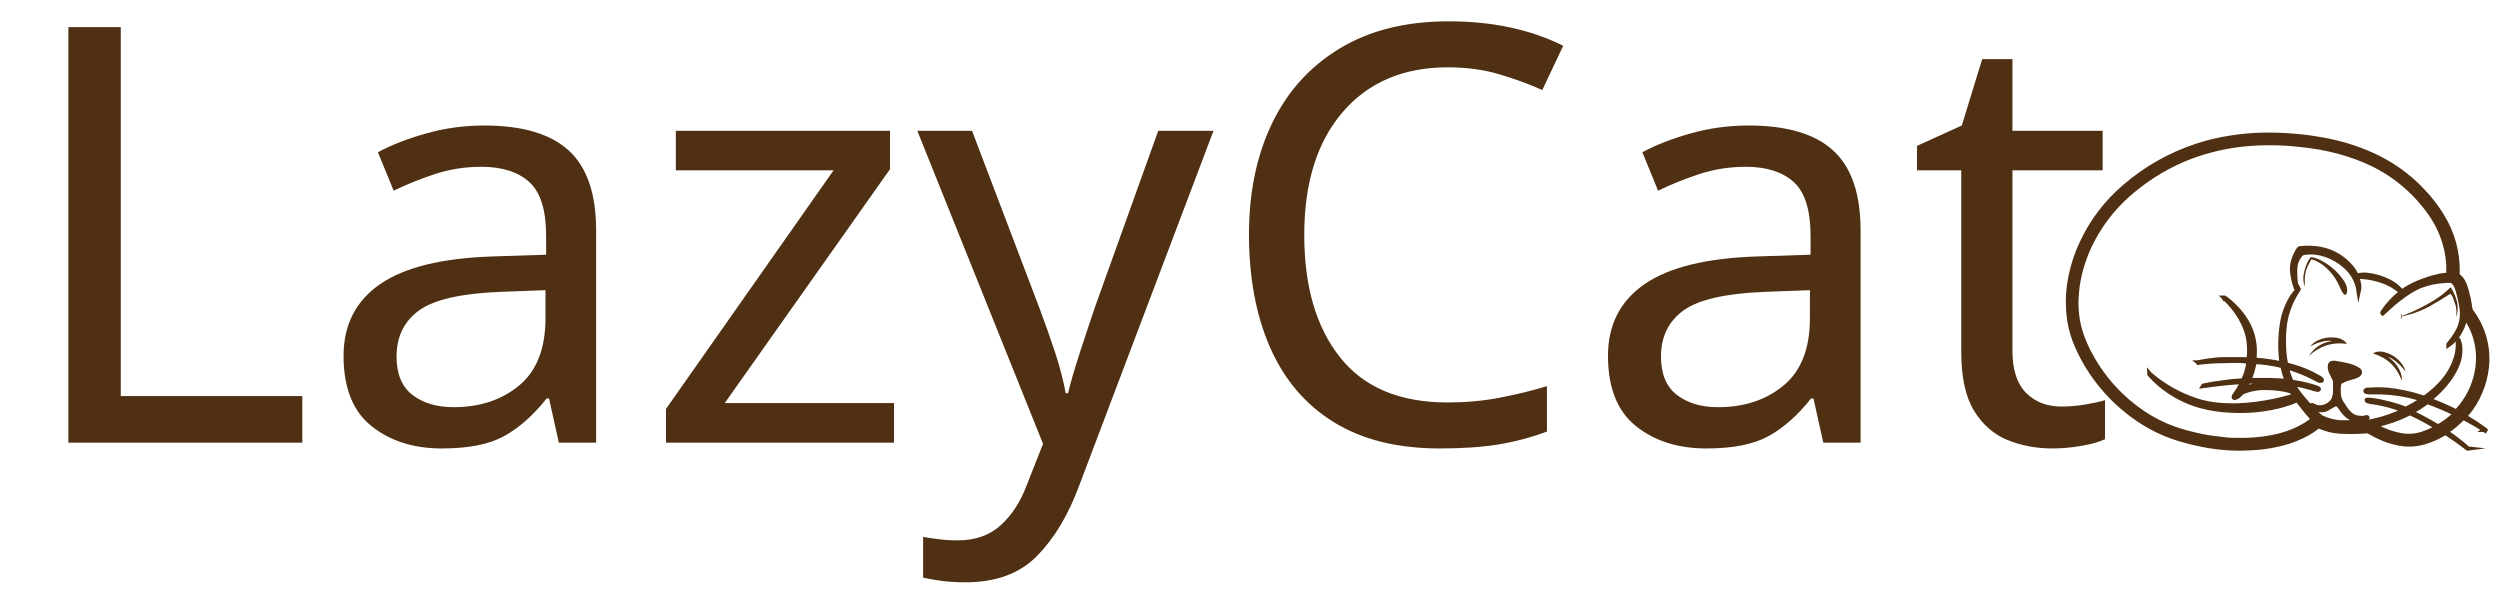
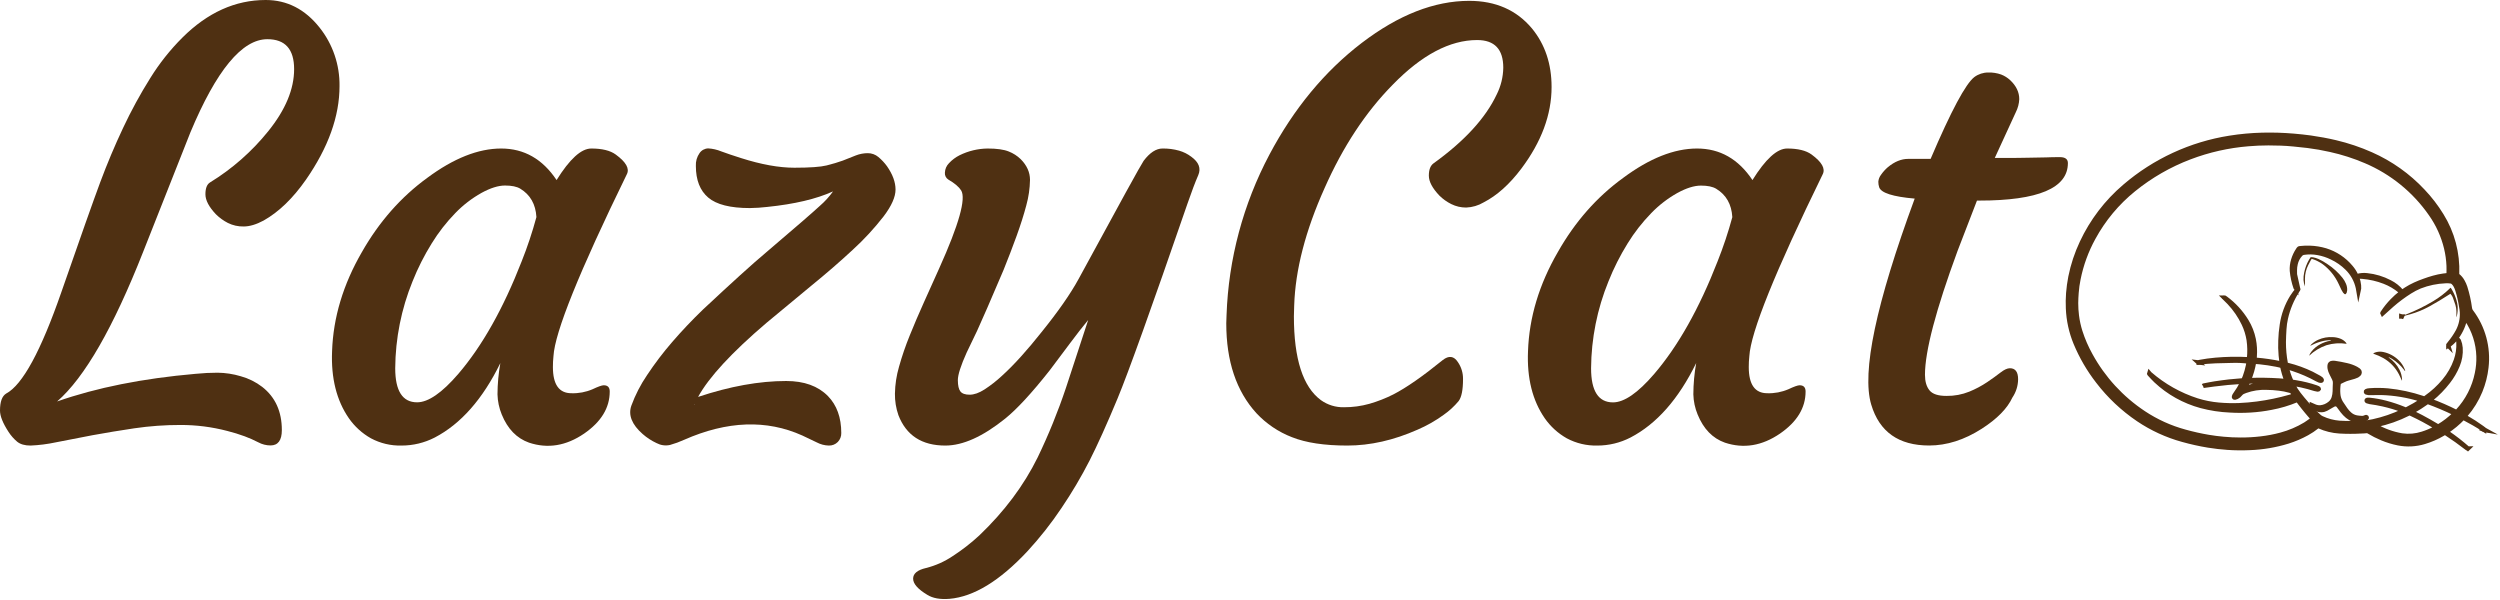
- <svg xmlns="http://www.w3.org/2000/svg" viewBox="0 0 429.64 103.42">
+ <svg xmlns="http://www.w3.org/2000/svg" viewBox="0 0 1447.62 346.93">
  <defs>
-     <style>.cls-1,.cls-2,.cls-3{fill:#4f3012;}.cls-1{stroke:#4f3012;stroke-miterlimit:10;stroke-width:0.75px;}.cls-3{font-size:100px;font-family:Courgette-Regular, Courgette;}</style>
+     <style>.cls-1,.cls-2{fill:#4f3012;}.cls-1{stroke:#4f3012;stroke-miterlimit:10;stroke-width:2.53px;}</style>
  </defs>
  <g id="Layer_2" data-name="Layer 2">
    <g id="Layer_1-2" data-name="Layer 1">
-       <path class="cls-1" d="M424.13,77.09a34.47,34.47,0,0,0-3.52-2.73l-.2-.15.78-.55.76-.6c.24-.2.47-.41.7-.63l.67-.65c1.23.64,2.43,1.32,3.58,2.06h0s0-.08,0-.1l-.3-.23c-.89-.64-1.81-1.23-2.76-1.78l-.23-.13,0,0a.58.58,0,0,1,.18-.26,14.67,14.67,0,0,0,2.52-4.1,15.16,15.16,0,0,0,1.05-4.07,13.45,13.45,0,0,0-2.61-9.6,1.2,1.2,0,0,1-.23-.56,21.59,21.59,0,0,0-.8-3.63,5.48,5.48,0,0,0-.42-1,3.29,3.29,0,0,0-.86-1l-.1-.09V47.1A17.7,17.7,0,0,0,419.62,37a24.8,24.8,0,0,0-3.2-4.15,27.18,27.18,0,0,0-8.93-6.33,34.21,34.21,0,0,0-6.1-2.06c-1.41-.34-2.84-.6-4.28-.8-1-.14-1.94-.24-2.92-.32a49.36,49.36,0,0,0-5.44-.17c-.92,0-1.84.08-2.75.16s-1.89.21-2.82.36a35.6,35.6,0,0,0-5.66,1.36,36.2,36.2,0,0,0-12.38,7,28.41,28.41,0,0,0-7.36,9.65,25.14,25.14,0,0,0-1.95,5.91,22.08,22.08,0,0,0-.39,2.81,20.67,20.67,0,0,0,0,2.61,17.53,17.53,0,0,0,1.31,6,28.55,28.55,0,0,0,3.82,6.57,29.63,29.63,0,0,0,7,6.55,26,26,0,0,0,7.6,3.49,42.2,42.2,0,0,0,4.43,1c1.1.18,2.21.31,3.32.38a31.79,31.79,0,0,0,3.78,0,26,26,0,0,0,6.6-1.11,19.43,19.43,0,0,0,3.25-1.4,13.68,13.68,0,0,0,1.75-1.17l.15-.12.21.09a10.05,10.05,0,0,0,3.45.85,34,34,0,0,0,3.78,0l.94-.06a.41.41,0,0,1,.32.1,18.71,18.71,0,0,0,2.28,1.15,14.27,14.27,0,0,0,2.79.85,9.23,9.23,0,0,0,4.49-.22,14.36,14.36,0,0,0,3.21-1.41l.34-.19.28.17c1.17.76,2.31,1.57,3.41,2.43a1,1,0,0,0,.17.12.33.33,0,0,0,.1,0ZM385.68,66.83l0,0h0c.12-.21.24-.41.35-.62s.23-.43.34-.64a35,35,0,0,1,6.72.23,2,2,0,0,1,.32.73l-.26-.06-.77-.16a15.2,15.2,0,0,0-2-.2,14.74,14.74,0,0,0-1.88,0,6.86,6.86,0,0,0-2.67.69A.33.33,0,0,1,385.68,66.83ZM395,49.66A8.73,8.73,0,0,0,393.9,51a12.41,12.41,0,0,0-1.74,4.78,22.19,22.19,0,0,0-.25,2.71,20.05,20.05,0,0,0,.06,2.57c0,.4.09.8.14,1.19v.18l-.25,0a31.31,31.31,0,0,0-4.08-.58.78.78,0,0,1-.33-.07l0-.53a10.37,10.37,0,0,0-.17-2.94,9.76,9.76,0,0,0-1.22-3.12,13.89,13.89,0,0,0-3.6-3.92l-.17-.11s-.06,0-.09,0h0c.29.29.59.56.87.86a14.23,14.23,0,0,1,2.5,3.66,10,10,0,0,1,.85,2.76,12.86,12.86,0,0,1,.06,3.16.56.56,0,0,1,0,.15h-.36l-1.11,0c-1,0-1.93,0-2.9,0s-1.81.13-2.71.25l-1.36.22c-.05,0-.09,0-.1.08h0c.94-.1,1.89-.19,2.83-.23s1.9-.06,2.84-.07a17.55,17.55,0,0,1,2.83.14,10,10,0,0,1-.94,3.24l-.78.06c-.53,0-1.07.08-1.6.14-.83.1-1.67.21-2.5.34-.63.09-1.26.23-1.89.35-.05,0-.08,0-.12.07h0a.09.09,0,0,1,0,0c.61-.08,1.21-.18,1.82-.25.8-.1,1.59-.19,2.39-.27s1.46-.11,2.19-.16a.69.69,0,0,1,.32,0c0,.11-.05.19-.09.28a12.54,12.54,0,0,1-1.06,1.75,3,3,0,0,0-.2.29.78.78,0,0,0-.09.21.14.14,0,0,0,.17.18,1.46,1.46,0,0,0,.33-.12,1.69,1.69,0,0,0,.6-.49,1.29,1.29,0,0,1,.59-.42l.29-.13a9.74,9.74,0,0,1,3.63-.55,17.42,17.42,0,0,1,2.16.15,11.13,11.13,0,0,1,1.81.35c.37.11.37.11.57.44a1.74,1.74,0,0,1,.11.18c0,.06.1.11.09.21l-.13.06-.56.17a38.19,38.19,0,0,1-5.7,1.18q-1.53.21-3.06.27a29.39,29.39,0,0,1-3.51-.09,16.89,16.89,0,0,1-3.73-.74,23.2,23.2,0,0,1-8.11-4.57l-.11-.13h0c0,.1.05.16.1.22.35.37.69.76,1.06,1.1a18.33,18.33,0,0,0,7.75,4.33,23.25,23.25,0,0,0,5,.76,29.36,29.36,0,0,0,3.51,0,27.41,27.41,0,0,0,3.61-.46,21.42,21.42,0,0,0,4.34-1.29l.17,0,.5.66.52.67.52.64.55.64c.17.21.37.4.54.64a2.32,2.32,0,0,1-.25.21c-.35.25-.69.52-1.05.74a16.38,16.38,0,0,1-4.2,1.78,22.33,22.33,0,0,1-3.45.65,28.77,28.77,0,0,1-3.48.2c-1,0-1.95,0-2.92-.14s-1.71-.18-2.56-.32a40.94,40.94,0,0,1-4.09-.92,24.21,24.21,0,0,1-7.06-3.2,28,28,0,0,1-9.15-10A22.06,22.06,0,0,1,357.54,57a15.87,15.87,0,0,1-.58-2.72,19.58,19.58,0,0,1-.14-2.16c0-.6.05-1.19.09-1.79a18.69,18.69,0,0,1,.32-2.35,25.11,25.11,0,0,1,2.58-7.07,27.67,27.67,0,0,1,6.93-8.29A35,35,0,0,1,376.33,27a36.9,36.9,0,0,1,10.06-2.27c1.15-.1,2.3-.14,3.45-.14a41.11,41.11,0,0,1,4.3.18c.82.08,1.64.16,2.45.26,1.32.17,2.63.4,3.92.69a34.56,34.56,0,0,1,6,1.94,26,26,0,0,1,11.2,9.11,17.24,17.24,0,0,1,2.64,5.84,16.37,16.37,0,0,1,.43,3c0,.45,0,.9,0,1.35a.3.3,0,0,1-.07.25l-.84.1c-.28,0-.56.09-.83.15s-.57.13-.86.21l-.81.24-.8.28-.79.3c-.27.11-.53.22-.78.34s-.53.25-.79.39l-.73.43c-.24.15-.47.31-.7.47l-.08-.07a6.38,6.38,0,0,0-2-1.62,10.81,10.81,0,0,0-3.93-1.19,4.15,4.15,0,0,0-1.68.14H405c0-.06-.05-.11-.08-.16a5.92,5.92,0,0,0-.89-1.38A9.14,9.14,0,0,0,399.67,43,10.81,10.81,0,0,0,397,42.6a10,10,0,0,0-1.55.06c-.35,0-.27,0-.49.3a6.27,6.27,0,0,0-.81,1.74,5.29,5.29,0,0,0-.23,1.85,12.2,12.2,0,0,0,.64,2.92,1,1,0,0,0,.09.17.77.77,0,0,0,0-.18,17.68,17.68,0,0,1-.23-3,5.18,5.18,0,0,1,.13-1.11,3.49,3.49,0,0,1,.85-1.61.93.93,0,0,1,.56-.29,7.47,7.47,0,0,1,2.36,0,9.19,9.19,0,0,1,2.44.8,9.45,9.45,0,0,1,2.63,1.84,6.76,6.76,0,0,1,1.86,3.36c0,.19.07.38.11.64a3.14,3.14,0,0,0,.07-1,5.29,5.29,0,0,0-.29-1.31c0-.06-.07-.12,0-.2a3.87,3.87,0,0,1,.9,0,13.31,13.31,0,0,1,3.79.87A9.71,9.71,0,0,1,412.46,50a1.11,1.11,0,0,1,.22.21.13.13,0,0,0,0,0l-.16.13a14.94,14.94,0,0,0-1.39,1.25,13.29,13.29,0,0,0-1.66,2.08s-.09.09,0,.17l.17-.15c.48-.44,1-.89,1.46-1.32a25.51,25.51,0,0,1,3.07-2.29,12.51,12.51,0,0,1,1.74-.91,13.76,13.76,0,0,1,4.4-.91,3.63,3.63,0,0,1,.87,0,.72.72,0,0,1,.4.17,2.18,2.18,0,0,1,.42.53,4.7,4.7,0,0,1,.35.83,20.64,20.64,0,0,1,.64,2.8,7.87,7.87,0,0,1,.12,1,6.14,6.14,0,0,1-.7,3.25,12.58,12.58,0,0,1-1.47,2.15c-.05.07-.11.13-.16.21s0,.07,0,.1h0a5.56,5.56,0,0,0,1.11-1,8.41,8.41,0,0,0,1.74-3.51c0-.07,0-.16.08-.2s0,0,0,0l.18.23a12,12,0,0,1,2,6.31,13.19,13.19,0,0,1-.26,2.94,13.48,13.48,0,0,1-3.33,6.48l-.18.18a42.62,42.62,0,0,0-4.6-2,.61.61,0,0,1,.24-.24,18,18,0,0,0,2.92-3,11.89,11.89,0,0,0,1.62-2.78,6.59,6.59,0,0,0,.5-3,3.92,3.92,0,0,0-.29-1.25,1.37,1.37,0,0,0-.1-.14c0,.19,0,.33,0,.48a8.1,8.1,0,0,1-.44,3,11.41,11.41,0,0,1-2,3.55,16.84,16.84,0,0,1-3.07,2.83c-.35.25-.24.22-.63.09a28.32,28.32,0,0,0-6-1.28,20.83,20.83,0,0,0-3.16,0l-.29,0-.21.08a.12.12,0,0,0-.09.14.15.15,0,0,0,.09.1,1.54,1.54,0,0,0,.37.09l.52,0c.54,0,1.08,0,1.62,0a25.33,25.33,0,0,1,3,.27,24.13,24.13,0,0,1,3.85.88l.21.09s0,0,0,.06l-.19.13a24.72,24.72,0,0,1-2.29,1.32c-.34.18-.25.16-.57,0A25.42,25.42,0,0,0,410,69.22a16.66,16.66,0,0,0-2.79-.5,2,2,0,0,0-.35,0,.15.15,0,0,0-.11,0,.12.12,0,0,0,0,.1.18.18,0,0,0,.1.09,2.54,2.54,0,0,0,.45.13c.77.1,1.53.23,2.28.4a25.25,25.25,0,0,1,3.31,1l.11,0s.08,0,.06.09l-.12.06a22.84,22.84,0,0,1-5,1.73,11.07,11.07,0,0,1-2,.27l-1.67,0c-.72,0-1.44,0-2.16,0a8.83,8.83,0,0,1-3-.79,1.73,1.73,0,0,1-.49-.32c-.23-.21-.46-.42-.68-.64a37,37,0,0,1-2.81-3.19,10.36,10.36,0,0,1-.95-1.48L394,66l.29,0,1.26.26c.76.17,1.51.38,2.26.61a3.86,3.86,0,0,0,.49.1.18.18,0,0,0,.2-.07.16.16,0,0,0-.11-.16l-.35-.14a21.34,21.34,0,0,0-3.44-.85l-.76-.12a.68.68,0,0,0-.05-.07,12.46,12.46,0,0,1-.78-2.3.86.86,0,0,1,0-.15l1.08.33a24.47,24.47,0,0,1,4.13,1.8,2.93,2.93,0,0,0,.4.19.92.92,0,0,0,.29,0c.08,0,.12-.09.08-.17a.49.49,0,0,0-.11-.14,1.79,1.79,0,0,0-.28-.2c-.43-.24-.85-.48-1.29-.7a20.48,20.48,0,0,0-4.1-1.48l-.33-.1-.06-.21a19.33,19.33,0,0,1-.33-3.64c0-.74,0-1.48.09-2.22a10.9,10.9,0,0,1,.27-1.89,14.63,14.63,0,0,1,2-4.7c0-.08.1-.15.14-.23a.4.4,0,0,0,0-.11Zm13.22,23.43a2.18,2.18,0,0,1,.27-.07,23,23,0,0,0,5.4-1.9L414,71a.2.2,0,0,1,.2,0l.16.07a43.55,43.55,0,0,1,4.26,2.28s.09,0,.08.12l-.14.08a12.43,12.43,0,0,1-2.26,1,7.56,7.56,0,0,1-3.5.28,13.26,13.26,0,0,1-4.52-1.63S408.22,73.13,408.17,73.09Zm-21.69-7.76c.12-.3.22-.56.31-.81s.17-.5.25-.75.13-.53.2-.8.08-.53.17-.78a22.68,22.68,0,0,1,4.81.72,14.71,14.71,0,0,0,.77,2.6l-1.31-.12q-.65,0-1.29-.06l-1.29,0h-1.29Zm35.42,5.76A13.75,13.75,0,0,1,419,73.31l-.26-.15-1.29-.75c-.92-.53-1.86-1-2.83-1.47-.06,0-.16,0-.17-.13l1.38-.83c.45-.29.89-.6,1.34-.91,1.56.57,3.08,1.21,4.58,1.93Z" />
-       <path class="cls-1" d="M427.12,73.93l-.09-.06a.11.11,0,0,0-.13,0h0c.07,0,.13.1.21.08Z" />
-       <path class="cls-1" d="M427.11,73.92h0Z" />
-       <path class="cls-1" d="M402,65.73l.8-.4a4.53,4.53,0,0,1,.8-.3l1-.29a3,3,0,0,0,.49-.2,1.26,1.26,0,0,0,.31-.22.45.45,0,0,0,0-.69,4.32,4.32,0,0,0-.42-.27,6.54,6.54,0,0,0-1.62-.59,20.42,20.42,0,0,0-2.07-.39,1.55,1.55,0,0,0-.43,0,.45.45,0,0,0-.43.45,1.82,1.82,0,0,0,0,.52,2.81,2.81,0,0,0,.28.83c.1.22.22.44.33.65s.08.18.13.27a1.39,1.39,0,0,1,.15.73c0,.47,0,.94,0,1.4a3.93,3.93,0,0,1-.18,1.13,2,2,0,0,1-.62.94,2.89,2.89,0,0,1-1.69.72,2.15,2.15,0,0,1-1.06-.21c-.13,0-.26-.12-.39-.18s0,.05,0,.06a2.1,2.1,0,0,0,1.66.79,1.81,1.81,0,0,0,.82-.2c.3-.16.59-.35.88-.52.13-.07.25-.15.39-.21a.64.64,0,0,1,.84.18c.11.13.2.26.3.4a7.46,7.46,0,0,0,.78,1,4.17,4.17,0,0,0,1,.77,2.9,2.9,0,0,0,2.21.29,1.8,1.8,0,0,0,.38-.16.79.79,0,0,0,.18-.14s.08-.1,0-.16-.1,0-.15,0l-.11,0a1,1,0,0,1-.6.12,6,6,0,0,1-.84-.08,2.46,2.46,0,0,1-1.22-.6,4.53,4.53,0,0,1-.72-.8l-.79-1.17a3.34,3.34,0,0,1-.47-1.5,7.34,7.34,0,0,1,.07-1.75A1.93,1.93,0,0,1,402,65.73Z" />
-       <path class="cls-2" d="M397.09,44.19l-.31.47a7.1,7.1,0,0,0-.82,2.18,5,5,0,0,0-.12,1.28,3.88,3.88,0,0,0,.25,1.11s0,0,0,0,0-.06,0-.09c0-.39,0-.78,0-1.17a5.21,5.21,0,0,1,.55-2.32c.16-.3.31-.6.48-.9a1.13,1.13,0,0,1,.13-.2,6.28,6.28,0,0,1,1.94,1,8.93,8.93,0,0,1,2.69,3.31c.16.35.32.71.49,1.06a5.19,5.19,0,0,0,.31.5.93.93,0,0,0,.23.21.17.17,0,0,0,.24,0,.59.59,0,0,0,.13-.19,1.92,1.92,0,0,0,.09-.4,2.47,2.47,0,0,0-.22-1.17,4.09,4.09,0,0,0-.6-1A10.75,10.75,0,0,0,400,45.42a9.94,9.94,0,0,0-1.55-.88,5.28,5.28,0,0,0-.95-.31Z" />
-       <path class="cls-2" d="M410.47,61.43a.15.15,0,0,1,.19,0l.44.23a7.61,7.61,0,0,1,2.06,1.9c.06.07.09.17.2.21a1.33,1.33,0,0,0-.12-.4,4.42,4.42,0,0,0-1-1.46,5.33,5.33,0,0,0-2.61-1.42,2.77,2.77,0,0,0-1.28,0,1.86,1.86,0,0,0-.5.23.56.56,0,0,0,.13.07,8.82,8.82,0,0,1,1.63.73,6.82,6.82,0,0,1,2.65,2.78c.15.28.28.58.41.87,0,.06.06.12.11.24a.72.72,0,0,0,0-.23,4,4,0,0,0-.44-1.66,5.59,5.59,0,0,0-1.83-2.09l0,0s0-.05,0,0Z" />
-       <path class="cls-2" d="M396.83,61.15a8.2,8.2,0,0,1,3-1.81,7.73,7.73,0,0,1,3.45-.24.53.53,0,0,0-.17-.28,2.36,2.36,0,0,0-.87-.59A3.76,3.76,0,0,0,401,58a5.18,5.18,0,0,0-2.57.46,4,4,0,0,0-1.16.78,1.21,1.21,0,0,0-.21.24,1.22,1.22,0,0,0,.37-.16l.37-.17.41-.17.39-.13.39-.11.4-.1.43-.07.41,0a1.34,1.34,0,0,1,.4,0c0,.09-.07.08-.11.09a5.78,5.78,0,0,0-1.71.59,4.66,4.66,0,0,0-1.54,1.29A2.46,2.46,0,0,0,396.83,61.15Z" />
-       <path class="cls-2" d="M412.77,54.39l1.42-.37a16,16,0,0,0,3.37-1.39c1.13-.63,2.23-1.29,3.31-2l.25-.16a2.36,2.36,0,0,1,.51.92c.13.33.24.67.35,1a4.52,4.52,0,0,1,.17,1c0,.35,0,.7,0,1.07a1,1,0,0,0,.07-.21,6,6,0,0,0,.14-1.69,4.86,4.86,0,0,0-.21-1.06,8.21,8.21,0,0,0-.85-1.92,1.86,1.86,0,0,0-.14-.2l-.09.06a15.39,15.39,0,0,1-2.94,2.27A31.13,31.13,0,0,1,413.56,54l-.71.28a.09.09,0,0,0-.07.11Z" />
-       <path class="cls-1" d="M377.94,62.3l-.22,0c.08.07.15,0,.21,0Z" />
-       <path class="cls-1" d="M378.6,66.34h0Z" />
-       <path class="cls-1" d="M412.78,54.4l-.1,0v0h.11Z" />
-       <path class="cls-1" d="M395,49.6h0Z" />
-       <path class="cls-1" d="M394.94,49.65l.09,0h0l-.09,0Z" />
-       <path class="cls-1" d="M382.18,51.07h0Z" />
-       <path class="cls-1" d="M382.23,51.17l-.05-.1h0l.06.09Z" />
-       <path class="cls-1" d="M420.73,59.38l0,0,0,0Z" />
-       <path class="cls-1" d="M369.37,64.12v0h0Z" />
-       <text class="cls-3" transform="translate(2.05 76.07)">LazyCat</text>
+       <path class="cls-1" d="M1429.05,259.74a122.08,122.08,0,0,0-11.84-9.19c-.21-.15-.41-.32-.68-.52.91-.64,1.77-1.23,2.61-1.86s1.72-1.32,2.56-2,1.59-1.38,2.36-2.1,1.5-1.47,2.26-2.22c4.16,2.16,8.18,4.45,12.08,7l0,0c0-.11,0-.27-.1-.33-.32-.28-.67-.53-1-.78a106.48,106.48,0,0,0-9.29-6c-.26-.14-.51-.3-.76-.45a1.83,1.83,0,0,1-.16-.13,2.15,2.15,0,0,1,.63-.87,50.34,50.34,0,0,0,8.5-13.82,51.26,51.26,0,0,0,3.51-13.73,44.93,44.93,0,0,0-8.78-32.35,3.87,3.87,0,0,1-.77-1.87,71.89,71.89,0,0,0-2.71-12.22A18.41,18.41,0,0,0,1426,163a11.21,11.21,0,0,0-2.89-3.46c-.1-.08-.19-.18-.34-.31,0-.16,0-.36,0-.55a59.9,59.9,0,0,0-9-34.05,84.48,84.48,0,0,0-10.77-14A92.27,92.27,0,0,0,1373,89.34a116.87,116.87,0,0,0-20.55-6.92c-4.77-1.15-9.59-2-14.44-2.71-3.26-.45-6.54-.8-9.82-1.08a167.65,167.65,0,0,0-18.35-.55c-3.09.07-6.18.27-9.26.54s-6.35.69-9.5,1.19a122.82,122.82,0,0,0-60.79,28.09,96.16,96.16,0,0,0-24.79,32.49,86.82,86.82,0,0,0-6.59,19.91,81.52,81.52,0,0,0-1.3,9.48,73.51,73.51,0,0,0-.13,8.78,58.91,58.91,0,0,0,4.42,20.14,96.49,96.49,0,0,0,12.87,22.12,99.69,99.69,0,0,0,23.4,22.06,87.23,87.23,0,0,0,25.63,11.78,138.41,138.41,0,0,0,14.92,3.31q5.57.9,11.18,1.28a110.38,110.38,0,0,0,12.73.15,86,86,0,0,0,22.23-3.75,60.26,60.26,0,0,0,11-4.71,41.51,41.51,0,0,0,5.9-3.94c.15-.13.31-.24.5-.38l.72.28a33.92,33.92,0,0,0,11.63,2.87,110.33,110.33,0,0,0,12.73,0c1,0,2.11-.1,3.15-.2a1.78,1.78,0,0,1,1.11.33,57.81,57.81,0,0,0,7.65,3.88,48.6,48.6,0,0,0,9.42,2.89,31.39,31.39,0,0,0,15.13-.76,48.3,48.3,0,0,0,10.82-4.74l1.13-.66.93.58c3.95,2.58,7.79,5.29,11.51,8.19a4.29,4.29,0,0,0,.55.4c.1.06.25,0,.37,0Zm-129.54-34.55.07,0-.06,0c.39-.69.79-1.37,1.17-2.07s.75-1.45,1.13-2.17a118.94,118.94,0,0,1,22.66.78,6.23,6.23,0,0,1,1.06,2.45l-.86-.2c-.87-.18-1.74-.37-2.61-.53a53.14,53.14,0,0,0-6.78-.68,47.46,47.46,0,0,0-6.31,0,23,23,0,0,0-9,2.33A1.33,1.33,0,0,1,1299.51,225.19Zm31.22-57.87a30.94,30.94,0,0,0-3.53,4.61,42.14,42.14,0,0,0-5.87,16.11,75.2,75.2,0,0,0-.85,9.13,66.07,66.07,0,0,0,.21,8.67c.13,1.34.31,2.68.46,4a4,4,0,0,1,0,.61c-.32,0-.58,0-.83-.09a111.69,111.69,0,0,0-13.76-2,2.39,2.39,0,0,1-1.1-.24c0-.59.07-1.17.12-1.76a36.19,36.19,0,0,0-.59-9.91,32.67,32.67,0,0,0-4.13-10.51,46.65,46.65,0,0,0-12.12-13.23,5.72,5.72,0,0,0-.58-.37c-.07,0-.18,0-.28,0v0c1,1,2,1.9,2.94,2.91a47.67,47.67,0,0,1,8.43,12.33,34.13,34.13,0,0,1,2.87,9.3,43,43,0,0,1,.19,10.63,3,3,0,0,1-.13.49c-.42,0-.81,0-1.2,0-1.25,0-2.5-.11-3.75-.14-3.26-.07-6.51,0-9.77.17-3,.17-6.1.43-9.13.84-1.53.21-3,.49-4.58.74-.17,0-.31.08-.35.27h0c3.17-.34,6.35-.65,9.54-.76s6.38-.21,9.57-.24a60.41,60.41,0,0,1,9.53.45c0,2.09-1.93,9.17-3.16,10.92l-2.63.21c-1.81.15-3.61.27-5.41.48-2.81.34-5.61.69-8.41,1.13-2.14.33-4.26.78-6.39,1.2-.15,0-.27.15-.4.23h0a1.42,1.42,0,0,1,.18-.08c2-.29,4.1-.6,6.15-.85,2.68-.33,5.36-.64,8-.9,2.45-.23,4.91-.38,7.38-.56a2.58,2.58,0,0,1,1.07,0c.07.37-.16.64-.3.92a42.21,42.21,0,0,1-3.59,5.9c-.23.32-.46.64-.66,1a2.85,2.85,0,0,0-.29.73.46.46,0,0,0,.55.6,5.42,5.42,0,0,0,1.11-.39,5.86,5.86,0,0,0,2-1.67,4.33,4.33,0,0,1,2-1.43l1-.41a32.32,32.32,0,0,1,12.21-1.87,63.27,63.27,0,0,1,7.28.49,39.3,39.3,0,0,1,6.09,1.21c1.25.36,1.25.37,1.93,1.48.12.19.25.38.36.59s.35.39.32.72a4.32,4.32,0,0,1-.45.19c-.62.2-1.25.4-1.88.58a129.61,129.61,0,0,1-19.2,4q-5.14.67-10.33.89a93.48,93.48,0,0,1-11.83-.29,59.37,59.37,0,0,1-12.55-2.49,78,78,0,0,1-27.32-15.41,4.07,4.07,0,0,1-.4-.43l0,0c-.13.35.14.56.33.76,1.17,1.25,2.31,2.54,3.55,3.71a62,62,0,0,0,26.12,14.58,78.37,78.37,0,0,0,16.75,2.56,97.44,97.44,0,0,0,11.84,0,91.64,91.64,0,0,0,12.13-1.55,73.13,73.13,0,0,0,14.64-4.35c.17-.07.36-.11.56-.18l1.69,2.23c.59.76,1.17,1.51,1.77,2.26s1.15,1.44,1.74,2.15,1.24,1.45,1.85,2.18,1.25,1.34,1.83,2.14a10.45,10.45,0,0,1-.84.72c-1.18.84-2.33,1.73-3.56,2.49a54.65,54.65,0,0,1-14.13,6,78,78,0,0,1-11.63,2.22,97.62,97.62,0,0,1-11.72.66q-4.93,0-9.86-.46c-2.89-.26-5.76-.62-8.61-1.1a134.86,134.86,0,0,1-13.77-3.08,81.86,81.86,0,0,1-23.81-10.8,94.78,94.78,0,0,1-30.83-33.55,75.2,75.2,0,0,1-5.92-13.66,52.85,52.85,0,0,1-2-9.15,59.33,59.33,0,0,1-.46-7.29c0-2,.15-4,.28-6a60.35,60.35,0,0,1,1.1-7.92,83.3,83.3,0,0,1,8.69-23.82,93.39,93.39,0,0,1,23.32-28A118.36,118.36,0,0,1,1268,91.09a123.43,123.43,0,0,1,33.87-7.65c3.87-.34,7.75-.49,11.63-.5,4.84,0,9.68.15,14.5.62,2.75.26,5.5.53,8.24.88q6.66.84,13.22,2.33a114.73,114.73,0,0,1,20.36,6.54A87.48,87.48,0,0,1,1407.56,124a57.52,57.52,0,0,1,8.9,19.67,53.72,53.72,0,0,1,1.43,10.25c.06,1.51,0,3,0,4.54,0,.29,0,.6-.25.84-.92.11-1.87.2-2.82.34s-1.88.29-2.81.49-1.93.45-2.88.71-1.83.52-2.74.82-1.81.61-2.7.94-1.79.67-2.67,1-1.76.73-2.63,1.13-1.78.85-2.65,1.32-1.66.95-2.47,1.46-1.57,1-2.35,1.56c-.12-.11-.21-.17-.27-.24a21.06,21.06,0,0,0-6.83-5.43,36.39,36.39,0,0,0-13.23-4,14.3,14.3,0,0,0-5.67.47,1.59,1.59,0,0,1-.4,0c-.1-.19-.2-.36-.28-.54a20.12,20.12,0,0,0-3-4.63,30.92,30.92,0,0,0-14.6-9.71,36.28,36.28,0,0,0-9.13-1.48,32.64,32.64,0,0,0-5.23.19c-1.19.14-.92-.08-1.65,1a21.28,21.28,0,0,0-2.75,5.87,17.86,17.86,0,0,0-.75,6.25,41.24,41.24,0,0,0,2.14,9.81,3,3,0,0,0,.33.58c0-.33,0-.46,0-.59a57.26,57.26,0,0,1-.77-10.13,16,16,0,0,1,.44-3.71,11.68,11.68,0,0,1,2.86-5.45,3.1,3.1,0,0,1,1.87-1,24.72,24.72,0,0,1,8,.11,30.32,30.32,0,0,1,8.23,2.69,31.77,31.77,0,0,1,8.86,6.19,22.7,22.7,0,0,1,6.26,11.34c.13.64.23,1.28.38,2.15a10.46,10.46,0,0,0,.22-3.51,17.65,17.65,0,0,0-1-4.42c-.08-.21-.22-.41,0-.66a14,14,0,0,1,3,0,45.4,45.4,0,0,1,12.75,2.94,32.75,32.75,0,0,1,9.07,5.33,3.14,3.14,0,0,1,.74.71c0,.09,0,.14,0,.15a5.57,5.57,0,0,1-.51.46,45.81,45.81,0,0,0-4.7,4.22,44.06,44.06,0,0,0-5.6,7c-.09.15-.3.28-.14.56l.58-.52c1.63-1.48,3.25-3,4.92-4.43a83.92,83.92,0,0,1,10.36-7.72,39.21,39.21,0,0,1,5.85-3.06,45.65,45.65,0,0,1,14.82-3.08,15.34,15.34,0,0,1,3,.12,2.57,2.57,0,0,1,1.33.6,6.88,6.88,0,0,1,1.41,1.77,14.25,14.25,0,0,1,1.18,2.82,66.07,66.07,0,0,1,2.15,9.41,25.56,25.56,0,0,1,.44,3.23,21,21,0,0,1-2.37,11,44.84,44.84,0,0,1-4.95,7.25,6.16,6.16,0,0,0-.55.69c0,.08,0,.24,0,.36v0a18.35,18.35,0,0,0,3.74-3.35,28.39,28.39,0,0,0,5.86-11.83c.06-.25,0-.53.28-.69.07,0,.14.05.17.1.2.26.4.52.58.8a40.08,40.08,0,0,1,6.82,21.24,41.72,41.72,0,0,1-.89,9.9,45.27,45.27,0,0,1-11.22,21.86c-.17.19-.37.36-.6.58a148.69,148.69,0,0,0-15.48-6.74,2.17,2.17,0,0,1,.79-.8,60.22,60.22,0,0,0,9.85-10.08,39.78,39.78,0,0,0,5.45-9.35,22.55,22.55,0,0,0,1.7-10.23,13.89,13.89,0,0,0-1-4.21,2.76,2.76,0,0,0-.33-.47c.05.62.1,1.11.13,1.6a26.7,26.7,0,0,1-1.5,10.29,38.1,38.1,0,0,1-6.82,11.93,54.23,54.23,0,0,1-10.36,9.54c-1.19.87-.82.76-2.13.33a92.2,92.2,0,0,0-20.12-4.32,66.44,66.44,0,0,0-10.65-.07,6.41,6.41,0,0,0-1,.13,3.73,3.73,0,0,0-.73.26.41.41,0,0,0-.28.47.53.53,0,0,0,.29.36,4.83,4.83,0,0,0,1.24.27c.59,0,1.18,0,1.78,0,1.81,0,3.62-.12,5.42-.07a84.43,84.43,0,0,1,23.09,3.88c.24.08.48.18.71.28,0,.1-.06.18-.1.21-.21.16-.43.31-.65.46a86.18,86.18,0,0,1-7.69,4.44c-1.15.59-.87.52-1.92.09a86.38,86.38,0,0,0-10.75-3.6,59.15,59.15,0,0,0-9.41-1.7,11.61,11.61,0,0,0-1.18,0,.56.56,0,0,0-.36.15.34.34,0,0,0-.07.33.64.64,0,0,0,.35.32,7.86,7.86,0,0,0,1.51.42c2.57.35,5.13.79,7.67,1.37a84.46,84.46,0,0,1,11.14,3.34,2,2,0,0,1,.37.15c.09,0,.27,0,.21.29a4.27,4.27,0,0,1-.38.22,78.29,78.29,0,0,1-17,5.83,37.29,37.29,0,0,1-6.74.91c-1.88,0-3.75.12-5.63.15-2.43,0-4.87,0-7.3-.17a29.52,29.52,0,0,1-10.06-2.66,6.37,6.37,0,0,1-1.65-1.06c-.77-.72-1.57-1.42-2.31-2.16a125.28,125.28,0,0,1-9.44-10.76,32.87,32.87,0,0,1-3.2-5c-.15-.29-.27-.58-.46-1a7.88,7.88,0,0,1,1,.08c1.42.27,2.84.55,4.26.86,2.57.56,5.1,1.26,7.62,2.05a11,11,0,0,0,1.63.34.63.63,0,0,0,.7-.25.54.54,0,0,0-.39-.51c-.39-.18-.78-.35-1.18-.49a72,72,0,0,0-11.58-2.86l-2.55-.42a2.55,2.55,0,0,1-.18-.22,43.31,43.31,0,0,1-2.63-7.74,2.16,2.16,0,0,1,0-.53c1.27.39,2.46.74,3.65,1.14a80.57,80.57,0,0,1,13.91,6.06,8.14,8.14,0,0,0,1.34.62,2.82,2.82,0,0,0,1,.12.37.37,0,0,0,.28-.59,1.79,1.79,0,0,0-.36-.46,6,6,0,0,0-1-.69c-1.44-.79-2.87-1.61-4.34-2.34a71.16,71.16,0,0,0-13.8-5l-1.12-.31a7,7,0,0,1-.19-.71,64.85,64.85,0,0,1-1.13-12.27c0-2.5.18-5,.31-7.5a38.73,38.73,0,0,1,.9-6.34,49.41,49.41,0,0,1,6.64-15.85c.15-.25.33-.5.46-.76,0-.1,0-.24,0-.36Zm44.54,78.94c.38-.1.65-.18.93-.24a76.78,76.78,0,0,0,18.18-6.4l.53-.27a.7.7,0,0,1,.66,0l.54.24a144,144,0,0,1,14.34,7.68c.12.07.32.12.27.4-.14.08-.29.2-.46.29a43.66,43.66,0,0,1-7.63,3.2,26.17,26.17,0,0,1-11.79,1,45.46,45.46,0,0,1-15.22-5.5A2.19,2.19,0,0,1,1375.27,246.26Zm-73.06-26.14c.39-1,.73-1.87,1-2.73s.58-1.68.82-2.53.44-1.79.68-2.68.27-1.81.59-2.65c2.89-.14,13.14,1.39,16.19,2.43a52.66,52.66,0,0,0,2.6,8.76c-1.56-.16-3-.3-4.42-.39s-2.89-.17-4.34-.22-2.89-.09-4.34-.11-2.89,0-4.34,0Zm119.34,19.42a48.22,48.22,0,0,1-9.7,7.48l-.89-.5c-1.44-.85-2.88-1.72-4.34-2.54q-4.66-2.65-9.53-5c-.22-.1-.53-.11-.58-.45,1.55-.93,3.12-1.82,4.64-2.79s3-2,4.54-3.06q7.85,2.86,15.4,6.51A3.08,3.08,0,0,1,1421.55,239.54Z" />
+       <path class="cls-1" d="M1439.13,249.09a3.45,3.45,0,0,1-.32-.2.38.38,0,0,0-.43-.06l0,0c.23.09.41.33.7.25Z" />
+       <path class="cls-1" d="M1439.1,249.06l0,0Z" />
+       <path class="cls-1" d="M1354.32,221.45c1-.48,1.86-.89,2.71-1.32a14.82,14.82,0,0,1,2.67-1c1.17-.34,2.35-.64,3.51-1a10.67,10.67,0,0,0,1.65-.65,4.79,4.79,0,0,0,1-.74,1.51,1.51,0,0,0-.12-2.33,10.94,10.94,0,0,0-1.41-.91,21.73,21.73,0,0,0-5.45-2c-2.31-.52-4.62-1-7-1.33a5.57,5.57,0,0,0-1.47,0,1.53,1.53,0,0,0-1.45,1.5,6.93,6.93,0,0,0,.07,1.76,10.41,10.41,0,0,0,1,2.8c.35.74.74,1.47,1.1,2.2.15.3.3.59.44.89a4.8,4.8,0,0,1,.54,2.46c-.11,1.57-.1,3.16-.15,4.74a14.29,14.29,0,0,1-.61,3.78,6.61,6.61,0,0,1-2.08,3.18,10.1,10.1,0,0,1-5.72,2.44,7.46,7.46,0,0,1-3.54-.72c-.46-.18-.89-.4-1.34-.6,0,.08-.08.16-.06.18a7.08,7.08,0,0,0,5.59,2.68,5.85,5.85,0,0,0,2.75-.7c1-.54,2-1.15,3-1.73a13.53,13.53,0,0,1,1.29-.71,2.17,2.17,0,0,1,2.84.62,14.68,14.68,0,0,1,1,1.34,29.11,29.11,0,0,0,2.65,3.31,14.37,14.37,0,0,0,3.22,2.59,9.84,9.84,0,0,0,7.45,1,5.57,5.57,0,0,0,1.27-.52,2.58,2.58,0,0,0,.62-.48c.14-.14.26-.33.14-.53s-.34-.18-.53-.14a1.14,1.14,0,0,0-.36.15,3.45,3.45,0,0,1-2,.41c-1-.07-1.9-.13-2.84-.29a8.28,8.28,0,0,1-4.12-2,14.92,14.92,0,0,1-2.42-2.72c-.91-1.3-1.8-2.6-2.65-3.93a11.09,11.09,0,0,1-1.58-5,23.87,23.87,0,0,1,.23-5.91C1354.2,221.89,1354.28,221.63,1354.32,221.45Z" />
+       <path class="cls-2" d="M1338,148.89c-.36.55-.73,1.05-1,1.58a24.23,24.23,0,0,0-2.77,7.35,16.45,16.45,0,0,0-.39,4.31,12.58,12.58,0,0,0,.84,3.75c0-.06,0-.12,0-.18s0-.2,0-.3c0-1.31,0-2.63,0-4a17.35,17.35,0,0,1,1.85-7.8c.52-1,1.06-2,1.6-3.05a7.43,7.43,0,0,1,.46-.68,22.16,22.16,0,0,1,6.53,3.24,30,30,0,0,1,9,11.16c.55,1.19,1.09,2.39,1.68,3.57a13.2,13.2,0,0,0,1,1.68,3.39,3.39,0,0,0,.78.73.57.57,0,0,0,.81-.09,1.93,1.93,0,0,0,.44-.64,5.74,5.74,0,0,0,.29-1.34,8.36,8.36,0,0,0-.72-3.94,14,14,0,0,0-2-3.38,37.24,37.24,0,0,0-8.64-7.88,33.2,33.2,0,0,0-5.23-3,15,15,0,0,0-3.18-1A12.44,12.44,0,0,0,1338,148.89Z" />
+       <path class="cls-2" d="M1383,207a.57.57,0,0,1,.65,0c.5.26,1,.51,1.48.8a25.51,25.51,0,0,1,6.93,6.37c.19.25.31.58.69.73a4.47,4.47,0,0,0-.42-1.34,14.75,14.75,0,0,0-3.36-4.94,17.9,17.9,0,0,0-8.82-4.77,8.78,8.78,0,0,0-4.29.08,5.39,5.39,0,0,0-1.69.76,3.36,3.36,0,0,0,.44.24,31.57,31.57,0,0,1,5.48,2.44,23,23,0,0,1,9,9.36c.51,1,.93,2,1.39,2.94.09.2.17.4.37.81a6.15,6.15,0,0,0,.06-.77,13.71,13.71,0,0,0-1.49-5.58,19,19,0,0,0-6.17-7.06s-.12,0-.17-.09-.08-.16.08-.12Z" />
+       <path class="cls-2" d="M1337.09,206a27.59,27.59,0,0,1,10.05-6.11,26.15,26.15,0,0,1,11.64-.8,1.87,1.87,0,0,0-.58-.95,7.89,7.89,0,0,0-2.92-2,13.1,13.1,0,0,0-4.32-.92,17.9,17.9,0,0,0-8.66,1.54,14.76,14.76,0,0,0-3.91,2.63,5,5,0,0,0-.7.82,4.93,4.93,0,0,0,1.25-.52l1.25-.59c.45-.2.9-.39,1.37-.56s.86-.31,1.3-.45.88-.27,1.33-.38.89-.23,1.34-.32,1-.18,1.46-.25.92-.09,1.38-.12a4.3,4.3,0,0,1,1.34,0c0,.28-.23.25-.37.28a19.71,19.71,0,0,0-5.76,2,15.61,15.61,0,0,0-5.18,4.34A7.51,7.51,0,0,0,1337.09,206Z" />
+       <path class="cls-2" d="M1390.79,183.27c1.59-.42,3.18-.82,4.76-1.26a53.21,53.21,0,0,0,11.37-4.69c3.81-2.1,7.52-4.33,11.16-6.7l.82-.52a7.53,7.53,0,0,1,1.72,3.07c.45,1.13.83,2.29,1.19,3.45a14.22,14.22,0,0,1,.57,3.49c0,1.18,0,2.36,0,3.61a6,6,0,0,0,.25-.69,20.07,20.07,0,0,0,.47-5.68,17.33,17.33,0,0,0-.71-3.58,27.91,27.91,0,0,0-2.86-6.47c-.14-.23-.29-.43-.47-.69a2.21,2.21,0,0,0-.32.22,50.57,50.57,0,0,1-9.91,7.62,104.42,104.42,0,0,1-15.39,7.54c-.79.32-1.59.63-2.39.93-.17.07-.28.16-.24.36Z" />
+       <path class="cls-1" d="M1273.42,209.92l-.74-.09c.27.26.5.1.72.07Z" />
+       <path class="cls-1" d="M1275.64,223.53h0Z" />
+       <path class="cls-1" d="M1390.81,183.28l-.35-.1v.08h.36Z" />
+       <path class="cls-1" d="M1331,167.12l0-.05,0,.05,0,0Z" />
+       <path class="cls-1" d="M1330.71,167.31l.29-.19,0,0-.29.17Z" />
+       <path class="cls-1" d="M1287.7,172.08l0,0h.07Z" />
+       <path class="cls-1" d="M1287.89,172.41c-.06-.11-.12-.22-.19-.33l0,0,.18.31Z" />
+       <path class="cls-1" d="M1417.61,200.08l-.11-.11.1.08Z" />
+       <path class="cls-1" d="M1244.53,216.05v.06l0,0Z" />
+       <path class="cls-2" d="M154.81,22.7q-22,0-44.58,54L82.92,145.76q-26,66-49.85,86.71,34.21-12,80.12-16,6.59-.66,12.83-.66a48.72,48.72,0,0,1,13.41,2.06,36.17,36.17,0,0,1,12.42,6.17q11.35,8.88,11.35,25,0,8.89-6.58,8.89a15.14,15.14,0,0,1-7.07-1.81,70.08,70.08,0,0,0-7.82-3.46,98.08,98.08,0,0,0-10.11-3.12,105.92,105.92,0,0,0-27.07-3.46A183.23,183.23,0,0,0,77.82,248Q65,249.92,53.63,252l-21.22,4.12A88.33,88.33,0,0,1,17.69,258q-5,0-7.74-2.22a25.51,25.51,0,0,1-5-5.68Q0,242.51,0,237.73q0-7.72,3.62-9.87,14.15-7.56,31.92-58.73Q52,121.74,58,105.62t13.25-31.5A270.83,270.83,0,0,1,87,45.24a129.31,129.31,0,0,1,18.67-23.52Q127.51,0,153.83,0q18.58,0,31.25,16A53.25,53.25,0,0,1,196.6,49.85Q196.6,76,177.19,104q-11.35,16.27-24.52,23.69-6.4,3.45-11.59,3.45a19.54,19.54,0,0,1-9.14-2.05,27.94,27.94,0,0,1-6.9-5c-4.07-4.28-6.09-8.15-6.09-11.6s.87-5.73,2.63-6.83A131.47,131.47,0,0,0,155.31,76q15-18.59,15-35.95T154.81,22.7Z" />
+       <path class="cls-2" d="M320.16,212.56q0,15.13,10.69,15.14a28.53,28.53,0,0,0,12.26-2.31c3.23-1.53,5.4-2.3,6.49-2.3q3.47,0,3.46,3.62,0,14.14-14.81,24.35-15.63,10.68-31.91,5.26-10.69-3.78-15.8-16.29a33,33,0,0,1-2.47-11.68,106.31,106.31,0,0,1,1.65-18.09q-15.3,31.26-38,43.1A41.92,41.92,0,0,1,232.47,258a35.58,35.58,0,0,1-17.69-4.2A38.77,38.77,0,0,1,202,242.17q-10.69-15.46-9.71-38.82,1-29.29,17.28-57.42,15-26.33,37.84-42.94Q270.3,86,290.21,86t32.08,18.27Q333.65,86,342.37,86q9.38,0,14.14,3.46,9.06,6.59,6.42,11.52-41.3,84.56-42.45,105.29A56.53,56.53,0,0,0,320.16,212.56Zm-91.31.66q0,19.74,12.67,19.74,9.69,0,23.85-16.45,20.73-24.18,36.69-65.15a234,234,0,0,0,8.55-25.67q-.66-11.18-9.37-16.45c-2-1.2-4.91-1.81-8.81-1.81s-8.44,1.43-13.65,4.28a65.9,65.9,0,0,0-15.14,11.68A101.25,101.25,0,0,0,250,140.91a139.32,139.32,0,0,0-11.11,22A136,136,0,0,0,228.85,213.22Z" />
+       <path class="cls-2" d="M404.23,229.83q27.63-9.21,51-9.21,15.61,0,24.18,8.72,7.72,7.91,7.73,21.39a7.16,7.16,0,0,1-2,5.18A7,7,0,0,1,479.9,258a15.59,15.59,0,0,1-6.91-1.81q-3.62-1.82-8.39-4-31.1-14-68.44,2.47a55.92,55.92,0,0,1-8.22,3,11.38,11.38,0,0,1-7.73-1.07,34,34,0,0,1-8.07-5.26q-9.37-8.23-6.58-16.37a80.88,80.88,0,0,1,9.13-17.77,188.42,188.42,0,0,1,14.56-19.17q8.24-9.54,17.77-18.75,25.17-23.54,36.36-32.91,25.67-21.87,31.34-27.14a48,48,0,0,0,7.65-8.39q-14.47,6.58-38.17,9a96.08,96.08,0,0,1-10,.65q-16.95,0-24.1-6.08t-7.16-18.27a11.78,11.78,0,0,1,2.14-7.48,6.25,6.25,0,0,1,5-2.72,23.27,23.27,0,0,1,7.56,1.73q4.69,1.73,11.44,3.87,17.6,5.6,30.93,5.59t18.59-1.31q5.27-1.32,9.38-2.8l7.56-3a19.28,19.28,0,0,1,6.91-1.32,9.47,9.47,0,0,1,6.17,2.22,29.63,29.63,0,0,1,5,5.35q4.93,7.08,4.94,13.49t-6.91,15.55a154.41,154.41,0,0,1-17.77,19.25q-10.86,10.11-24,20.81l-26,21.55Q413.6,212.72,404.23,229.83Zm-2.14,4.45c.33-.22.43-.33.33-.33A.29.29,0,0,0,402.09,234.28Z" />
+       <path class="cls-2" d="M520.21,240.36a36.37,36.37,0,0,1-2-12.42,59.28,59.28,0,0,1,2.38-15.63,167.54,167.54,0,0,1,6.17-18q3.78-9.37,8.23-19.25l8.88-19.74q17.11-38,12.67-45.08-2-3.12-7.4-6.25a4.27,4.27,0,0,1-2-4,8.18,8.18,0,0,1,2.39-5.52,21.71,21.71,0,0,1,6.17-4.6A37.66,37.66,0,0,1,571.87,86q8.05,0,12.26,1.73A20.8,20.8,0,0,1,591,92.13q5.41,5.43,5.42,12a58.77,58.77,0,0,1-2.13,14.73q-2.14,8.13-5.6,17.68t-7.57,19.74q-11.34,26.66-15.3,35.21l-6.08,12.67q-5.12,11.36-5.1,16t1.48,6.5q1.47,1.89,5.34,1.89t8.56-3a74.92,74.92,0,0,0,10.12-7.9q5.43-4.93,11.27-11.43t11.43-13.58q14.64-18.09,21.72-31.09,35.54-65.48,37.67-68.44Q667.62,86,673.13,86a33.76,33.76,0,0,1,9.63,1.24,21.42,21.42,0,0,1,7.07,3.53q6.58,4.78,4,10.7t-6.17,16.29q-31.26,90.65-40.55,113t-16.21,35.95a262.37,262.37,0,0,1-16.2,27.39,205.77,205.77,0,0,1-19.83,25.17q-24,25.67-45.07,27.48-8.07.66-12.84-2.31-8.22-4.94-8.22-9.37t7.48-6.17a48.91,48.91,0,0,0,15.47-6.91A113.59,113.59,0,0,0,567.1,310q21.72-20.73,33.73-45.08a344.13,344.13,0,0,0,16.45-40.47l12.83-39.16q-4.77,5.76-10.53,13.49l-11.84,15.79q-15.48,19.59-25.67,27.81Q562.66,258,547.36,258,527,258,520.21,240.36Z" />
+       <path class="cls-2" d="M710.07,187.22l.16-4.77A214.15,214.15,0,0,1,735.07,89.5q21.23-40,53.47-64.66Q820.46.5,850.73.49q23,0,36.36,16,11.35,13.83,11.35,33.89,0,24-17.6,47.38-10.2,13.5-21.72,19.42a21.36,21.36,0,0,1-10.12,3,19.1,19.1,0,0,1-8.63-2,26.52,26.52,0,0,1-6.91-4.94c-4.06-4.28-6.09-8.11-6.09-11.52s.88-5.75,2.63-7.07q27-19.41,36.69-40a35.64,35.64,0,0,0,3.78-15.46q0-16-15.13-16-23.69,0-48.86,25.83Q782.95,72.88,767,108.91q-16.62,37-17.6,68l-.17,6.25q0,37,15.63,48.53a22,22,0,0,0,13.41,4.12,53.28,53.28,0,0,0,14.73-2,79.42,79.42,0,0,0,13.82-5.43q11.18-5.74,28.62-19.9,5.27-4.11,8.72,1.15a16.86,16.86,0,0,1,3,9.87q0,9.38-2.55,12.75a44.47,44.47,0,0,1-8.72,8,78.2,78.2,0,0,1-15.05,8.55Q800.06,258,780.15,258t-32.08-4.86a55.51,55.51,0,0,1-20.56-13.9Q710.07,220.13,710.07,187.22Z" />
+       <path class="cls-2" d="M1012.62,212.56q0,15.13,10.69,15.14a28.53,28.53,0,0,0,12.26-2.31q4.85-2.29,6.5-2.3,3.45,0,3.45,3.62,0,14.14-14.8,24.35-15.63,10.68-31.92,5.26Q988.11,252.54,983,240a32.73,32.73,0,0,1-2.47-11.68,106.26,106.26,0,0,1,1.64-18.09q-15.3,31.26-38,43.1A41.86,41.86,0,0,1,924.93,258a35.58,35.58,0,0,1-17.69-4.2,38.77,38.77,0,0,1-12.75-11.6q-10.69-15.46-9.7-38.82,1-29.29,17.27-57.42Q917,119.6,939.9,103,962.78,86,982.68,86t32.08,18.27Q1026.12,86,1034.83,86q9.38,0,14.15,3.46,9,6.59,6.42,11.52-41.31,84.56-42.45,105.29A56.46,56.46,0,0,0,1012.62,212.56Zm-91.31.66Q921.31,233,934,233q9.71,0,23.85-16.45,20.73-24.18,36.69-65.15a236.22,236.22,0,0,0,8.56-25.67q-.66-11.18-9.38-16.45c-2-1.2-4.91-1.81-8.8-1.81s-8.45,1.43-13.66,4.28a65.86,65.86,0,0,0-15.13,11.68,100.8,100.8,0,0,0-13.66,17.52,140.15,140.15,0,0,0-11.1,22A135.8,135.8,0,0,0,921.31,213.22Z" />
+       <path class="cls-2" d="M1163.81,213.22q4.77,0,4.77,6.41a19.12,19.12,0,0,1-3.29,10.53q-4.44,9.56-17.76,18.1-15.15,9.7-30.44,9.71-26.49,0-33.56-23.69-8.4-28.14,25.17-119.28-18.93-1.65-20.57-6.58a10.38,10.38,0,0,1-.49-3.21,7.55,7.55,0,0,1,1.56-4,23.49,23.49,0,0,1,4-4.44Q1099,92,1104.92,92h13q17.77-41.62,25.34-47.39a13.41,13.41,0,0,1,8.06-2.63,20.72,20.72,0,0,1,7.4,1.15,16.55,16.55,0,0,1,5.27,3.29q5.26,4.95,5.26,11a18.57,18.57,0,0,1-2,7.57l-12.18,26.48h4q10.2,0,16.45-.16l9.38-.17c2.09-.1,4.69-.16,7.82-.16s4.69,1.15,4.69,3.45q0,21.72-51.33,21.72h-1.32l-11.19,29q-18.91,51.33-18.92,71.89,0,5.76,2.63,9t9.88,3.21a34,34,0,0,0,13.16-2.47,57.38,57.38,0,0,0,10.36-5.51q4.44-3,7.65-5.51T1163.81,213.22Z" />
    </g>
  </g>
</svg>
